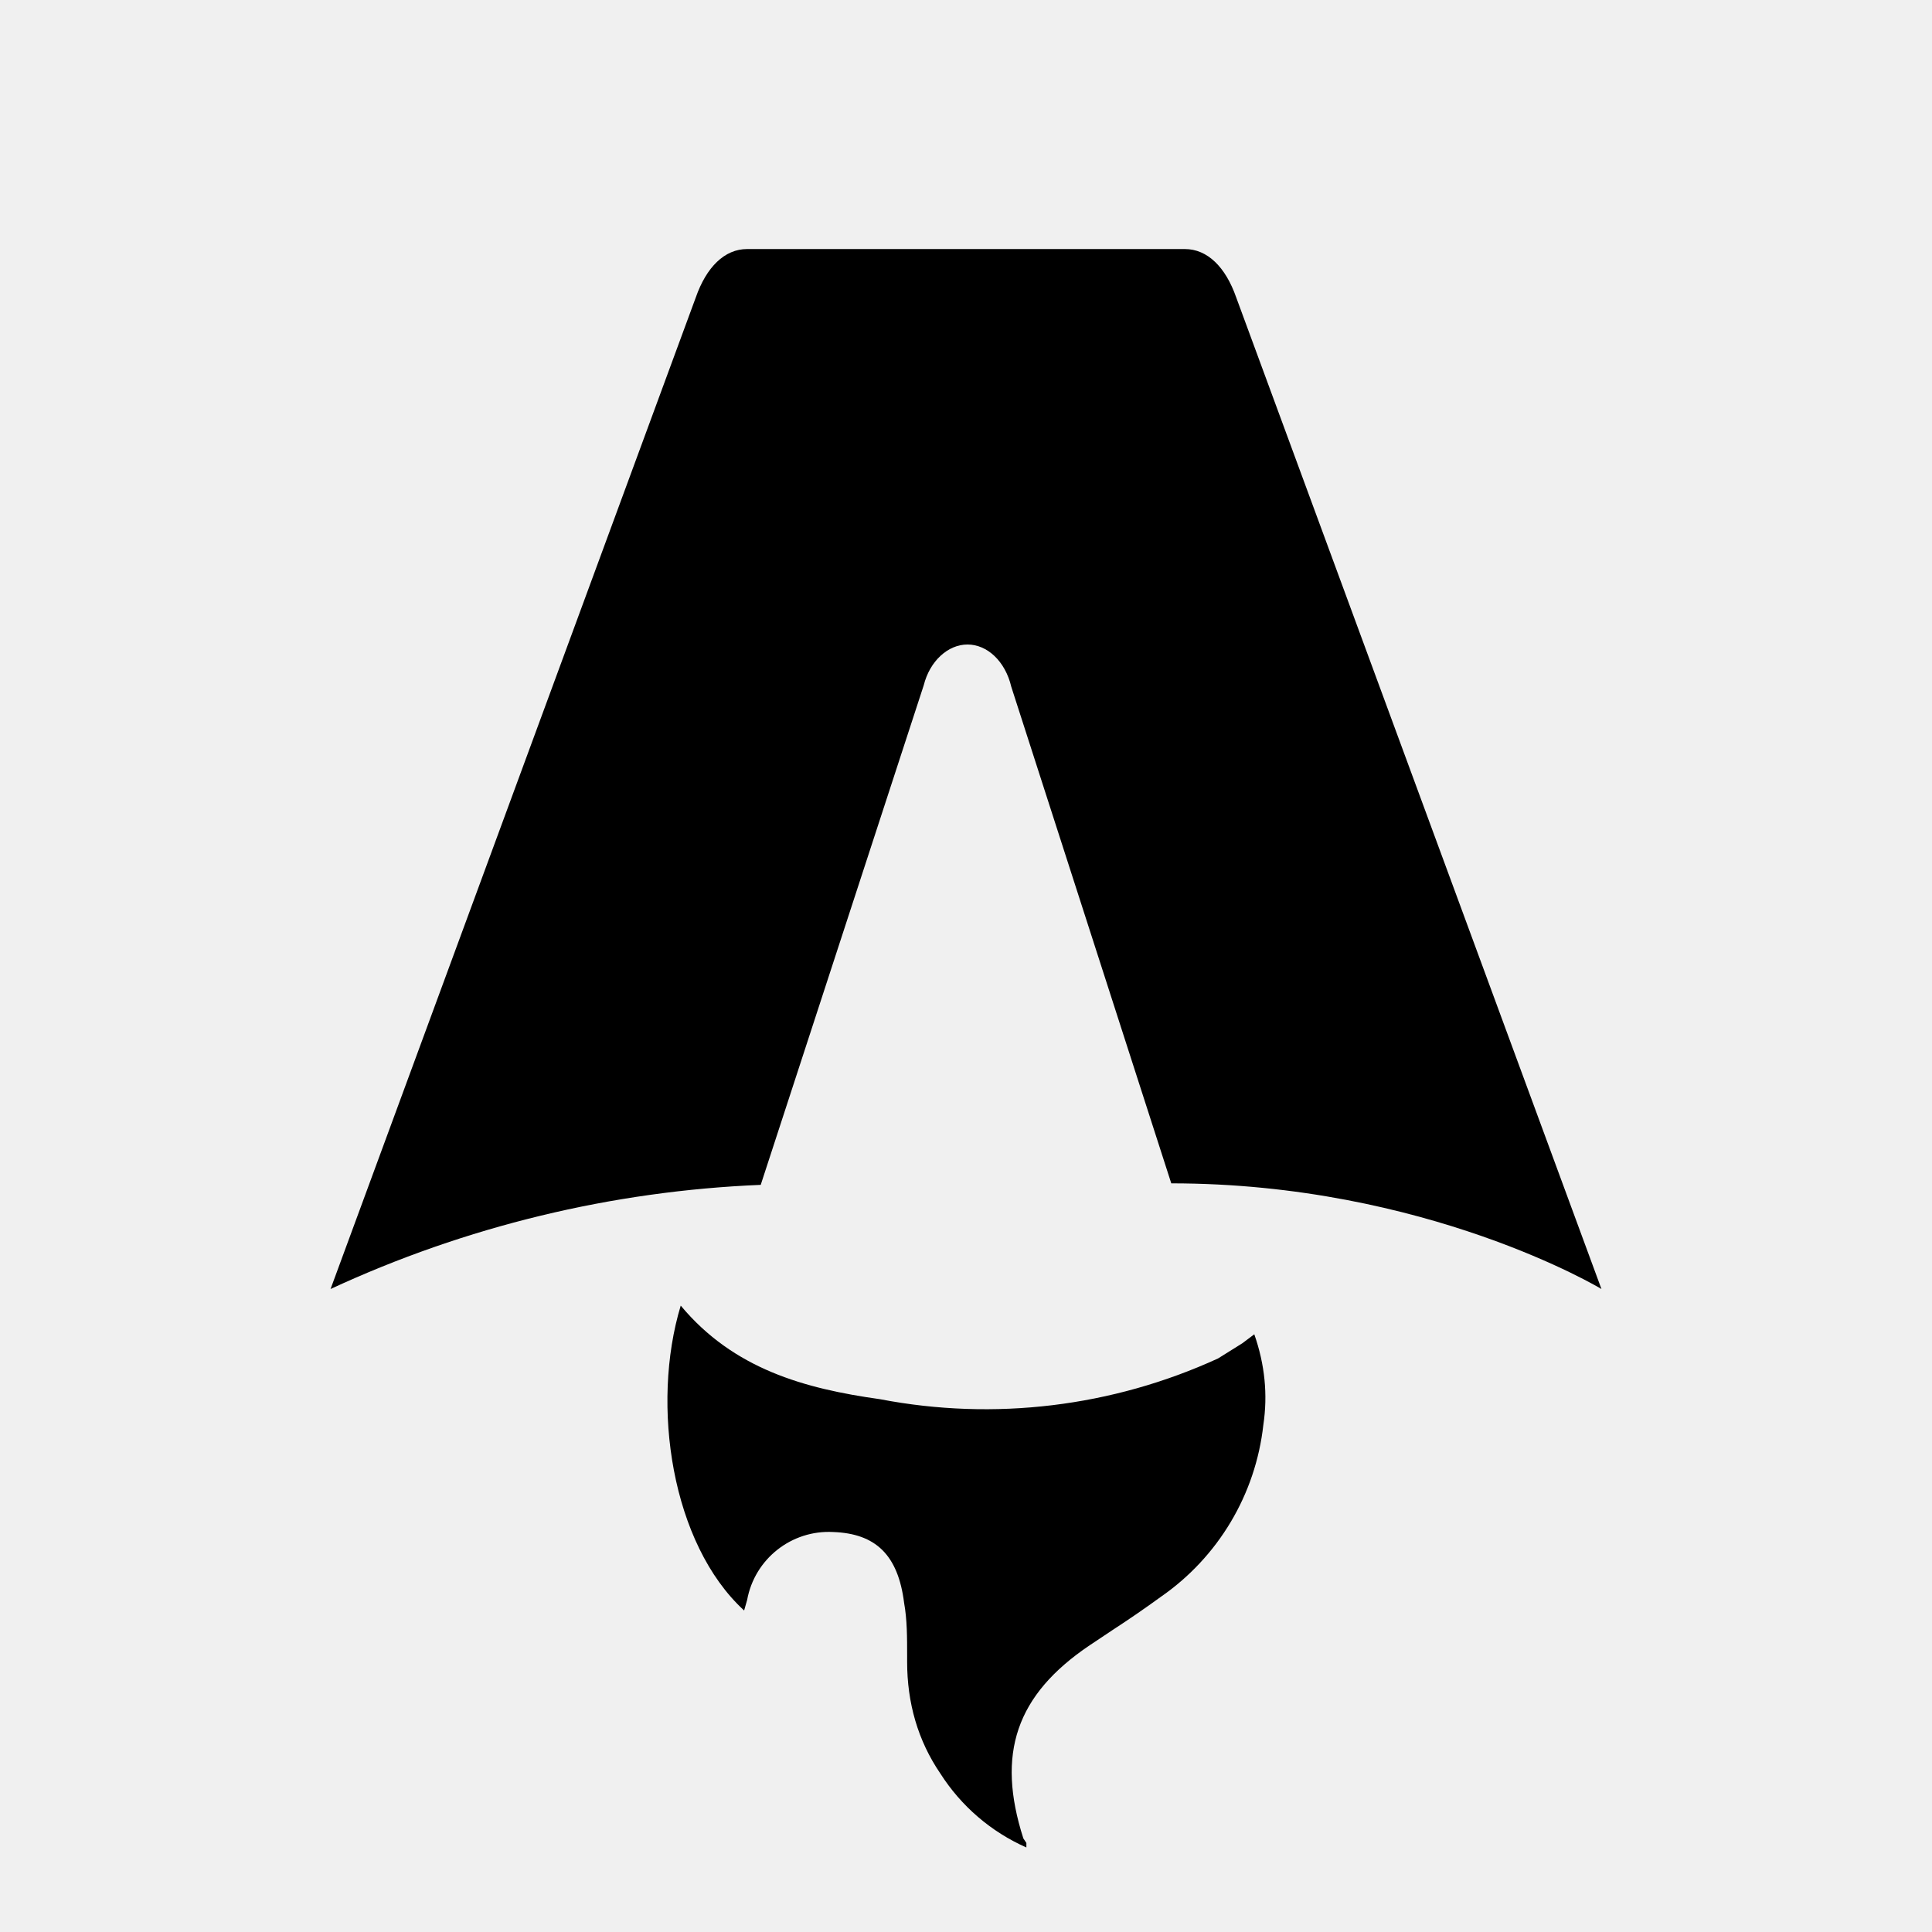
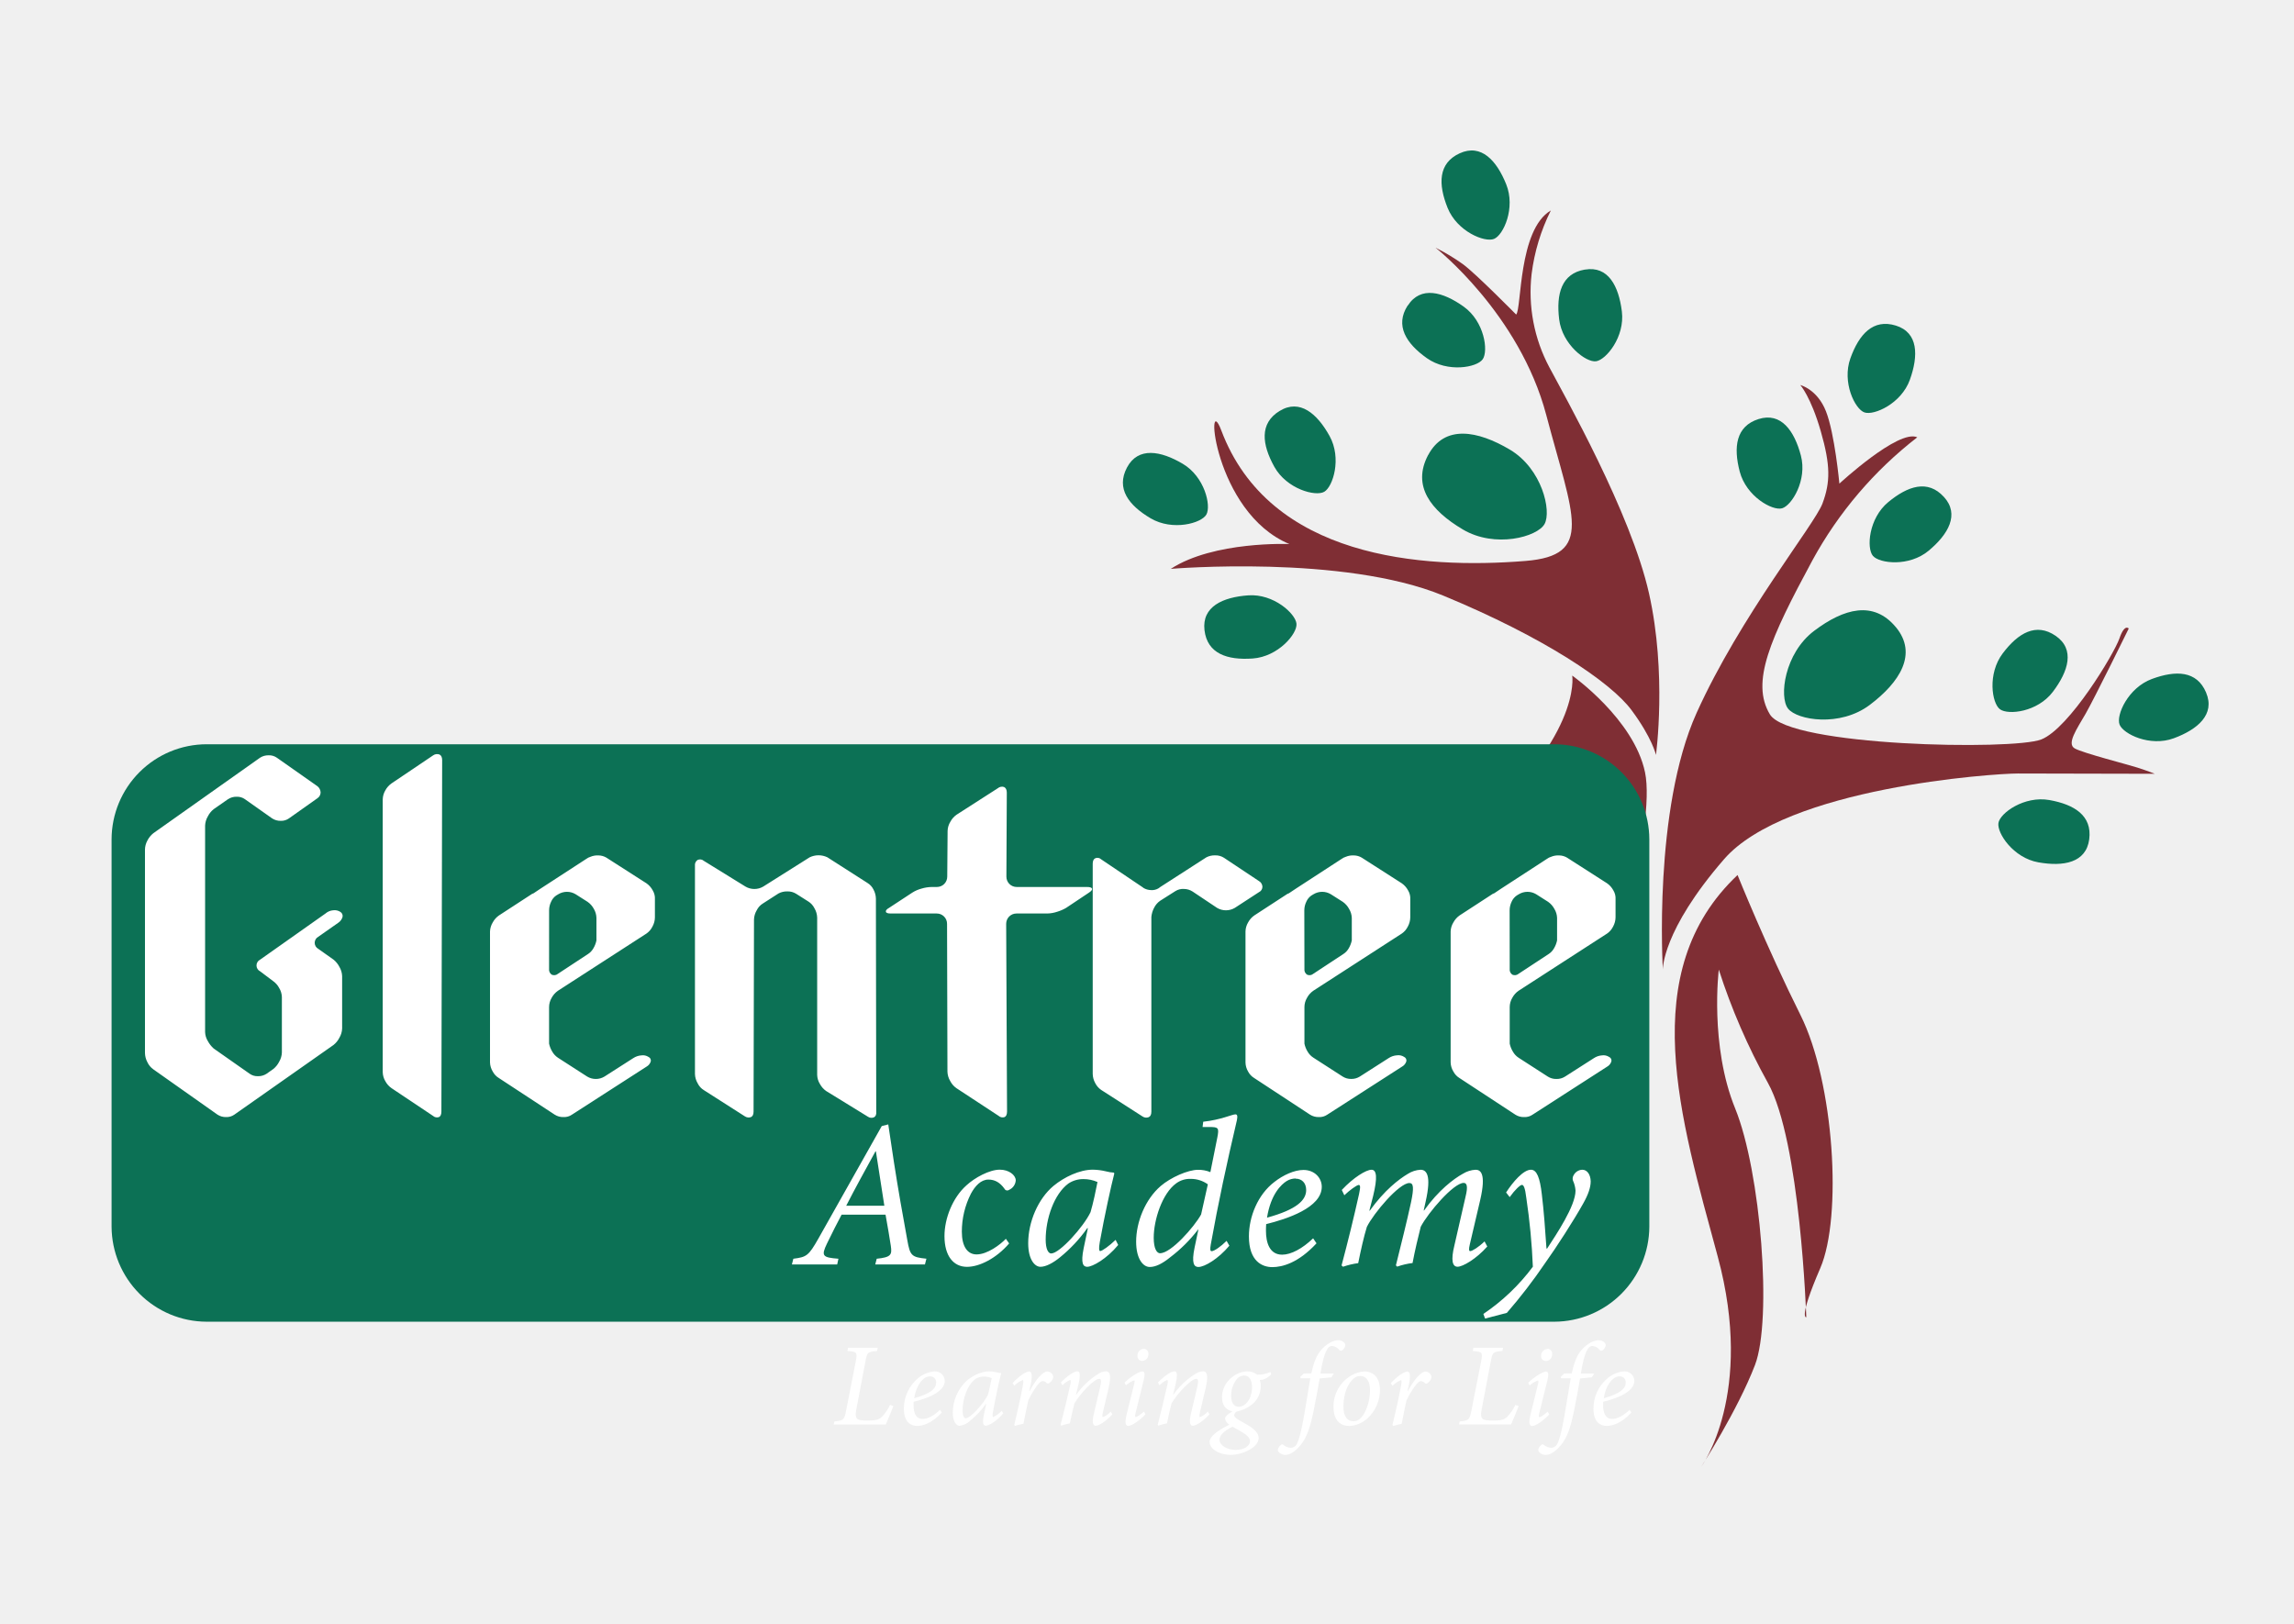
- <svg xmlns="http://www.w3.org/2000/svg" fill="none" viewBox="0 0 128 128">
-   <path d="M50.4 78.5a75.1 75.1 0 0 0-28.5 6.9l24.2-65.7c.7-2 1.9-3.2 3.4-3.2h29c1.5 0 2.7 1.2 3.4 3.2l24.2 65.7s-11.6-7-28.5-7L67 45.5c-.4-1.7-1.6-2.8-2.9-2.8-1.3 0-2.5 1.1-2.9 2.7L50.4 78.5Zm-1.1 28.2Zm-4.2-20.2c-2 6.6-.6 15.8 4.2 20.2a17.5 17.5 0 0 1 .2-.7 5.5 5.5 0 0 1 5.7-4.5c2.8.1 4.3 1.5 4.7 4.7.2 1.1.2 2.3.2 3.5v.4c0 2.7.7 5.2 2.2 7.4a13 13 0 0 0 5.7 4.9v-.3l-.2-.3c-1.8-5.6-.5-9.5 4.4-12.8l1.5-1a73 73 0 0 0 3.2-2.2 16 16 0 0 0 6.8-11.4c.3-2 .1-4-.6-6l-.8.6-1.6 1a37 37 0 0 1-22.4 2.7c-5-.7-9.7-2-13.2-6.2Z" />
-   <style>
-         path { fill: #000; }
-         @media (prefers-color-scheme: dark) {
-             path { fill: #FFF; }
-         }
-     </style>
+ <svg xmlns="http://www.w3.org/2000/svg" viewBox="0 0 113 80" fill="none">
+   <mask id="mask0_811_756" style="mask-type:luminance" maskUnits="userSpaceOnUse" x="0" y="0" width="113" height="80">
+     <path d="M113 0H0V80H113V0Z" fill="white" />
+   </mask>
+   <g mask="url(#mask0_811_756)">
+     <path fill-rule="evenodd" clip-rule="evenodd" d="M55.513 23.034C56.061 21.998 57.181 22.209 58.261 22.848C59.341 23.486 59.668 24.912 59.426 25.346C59.184 25.78 57.759 26.171 56.678 25.533C55.598 24.894 54.966 24.07 55.513 23.034ZM63.03 20.247C64.026 19.632 64.885 20.381 65.493 21.479C66.101 22.577 65.662 23.972 65.234 24.225C64.806 24.478 63.379 24.091 62.771 22.993C62.163 21.895 62.031 20.863 63.027 20.247H63.03ZM70.349 22.42C71.154 20.903 72.792 21.211 74.376 22.151C75.96 23.092 76.436 25.175 76.083 25.814C75.73 26.452 73.64 27.023 72.056 26.082C70.472 25.142 69.545 23.937 70.346 22.42H70.349ZM78.071 13.282C79.225 13.085 79.74 14.103 79.892 15.35C80.044 16.597 79.115 17.723 78.624 17.797C78.132 17.871 76.954 16.976 76.802 15.729C76.651 14.482 76.915 13.476 78.068 13.28L78.071 13.282ZM69.346 15.054C69.98 14.069 71.078 14.376 72.099 15.105C73.121 15.835 73.322 17.282 73.039 17.695C72.756 18.108 71.307 18.367 70.286 17.644C69.264 16.921 68.705 16.037 69.34 15.052L69.346 15.054ZM71.902 7.553C72.966 7.065 73.726 7.914 74.194 9.079C74.663 10.244 74.06 11.573 73.6 11.767C73.139 11.961 71.776 11.405 71.307 10.24C70.839 9.075 70.839 8.04 71.902 7.553ZM59.332 31.044C59.198 29.88 60.237 29.418 61.488 29.329C62.739 29.241 63.815 30.23 63.863 30.726C63.912 31.221 62.959 32.352 61.706 32.44C60.454 32.529 59.468 32.204 59.332 31.044Z" fill="#0C7155" />
+     <path fill-rule="evenodd" clip-rule="evenodd" d="M77.447 33.282C77.447 33.282 80.489 35.432 81.033 38.051C81.578 40.67 79.341 48.855 77.812 51.326C76.283 53.798 75.836 59.285 76.04 61.416C76.244 63.548 76.93 64.893 76.93 64.893C76.93 64.893 73.027 58.917 74.232 52.998C75.438 47.08 76.47 43.286 76.47 43.286C76.47 43.286 70.967 46.217 65.623 45.355C60.28 44.494 58.621 41.447 58.621 41.447C58.621 41.447 66.312 46.017 72.137 41.218C77.963 36.418 77.447 33.288 77.447 33.288" fill="#7F2E34" />
+     <path fill-rule="evenodd" clip-rule="evenodd" d="M57.672 28.024C57.672 28.024 66.167 27.305 71.102 29.346C76.037 31.386 79.338 33.598 80.363 34.978C81.389 36.358 81.571 37.19 81.571 37.19C81.571 37.19 82.118 33.196 81.228 29.231C80.338 25.267 77.067 19.505 76.321 18.097C75.569 16.689 75.264 15.085 75.445 13.499C75.582 12.409 75.902 11.351 76.393 10.368C74.782 11.309 74.96 15.221 74.684 15.496C74.684 15.496 72.69 13.471 72.059 13.012C71.633 12.708 71.185 12.438 70.717 12.205C70.717 12.205 74.85 15.452 76.169 20.451C77.488 25.451 78.547 27.362 75.137 27.635C70.024 28.046 62.527 27.5 60.158 21.199C59.352 19.073 59.767 25.24 63.513 26.801C63.513 26.801 59.797 26.644 57.673 28.023" fill="#7F2E34" />
+     <path fill-rule="evenodd" clip-rule="evenodd" d="M10.172 36.665H76.568C77.807 36.668 78.994 37.163 79.871 38.04C80.747 38.917 81.241 40.106 81.244 41.347V60.43C81.239 61.67 80.744 62.858 79.868 63.735C78.993 64.612 77.806 65.107 76.568 65.112H10.172C8.934 65.107 7.748 64.612 6.872 63.735C5.996 62.858 5.502 61.67 5.496 60.43V41.347C5.5 40.106 5.993 38.917 6.87 38.04C7.746 37.163 8.933 36.668 10.172 36.665Z" fill="#0C7155" />
+     <path d="M76.178 61.509C76.116 60.568 76.044 59.627 75.95 58.849C75.857 58.019 75.701 57.625 75.413 57.625C75.04 57.625 74.522 58.227 74.189 58.746L74.366 58.974C74.625 58.611 74.884 58.372 74.967 58.372C75.05 58.372 75.123 58.497 75.185 59.016C75.353 60.138 75.461 61.269 75.507 62.403C74.832 63.311 74.007 64.097 73.069 64.729L73.153 64.957L74.226 64.677C74.899 63.901 75.526 63.086 76.103 62.236C76.662 61.457 77.544 60.086 77.982 59.297C78.241 58.84 78.356 58.491 78.356 58.196C78.346 57.854 78.179 57.625 77.94 57.625C77.848 57.629 77.759 57.658 77.682 57.709C77.605 57.76 77.544 57.832 77.505 57.915C77.484 57.953 77.471 57.995 77.468 58.037C77.464 58.08 77.469 58.123 77.484 58.164C77.555 58.318 77.597 58.484 77.609 58.653C77.609 59.411 76.654 60.824 76.209 61.509H76.178ZM73.128 61.156C72.828 61.447 72.516 61.634 72.422 61.634C72.361 61.634 72.339 61.561 72.402 61.301L72.91 59.132C73.232 57.75 72.9 57.626 72.681 57.626C72.461 57.639 72.248 57.707 72.06 57.823C71.604 58.073 70.852 58.644 70.151 59.63H70.13L70.224 59.204C70.524 57.886 70.265 57.626 69.974 57.626C69.749 57.639 69.531 57.711 69.342 57.833C68.906 58.093 68.19 58.64 67.475 59.641H67.453L67.64 58.914C67.859 58.01 67.817 57.626 67.558 57.626C67.299 57.626 66.676 58 66.095 58.622L66.22 58.883C66.468 58.644 66.832 58.374 66.935 58.374C66.997 58.384 67.029 58.435 66.946 58.82C66.687 59.984 66.396 61.168 66.084 62.341L66.157 62.404C66.399 62.319 66.65 62.26 66.904 62.227C67.029 61.604 67.184 60.908 67.33 60.441C67.662 59.769 68.916 58.28 69.425 58.28C69.632 58.28 69.653 58.519 69.508 59.22C69.29 60.227 69.02 61.287 68.761 62.336L68.823 62.399C69.068 62.312 69.322 62.253 69.581 62.221C69.695 61.608 69.86 60.923 69.984 60.435C70.347 59.739 71.602 58.274 72.1 58.274C72.256 58.274 72.318 58.441 72.193 58.946L71.644 61.345C71.456 62.103 71.55 62.404 71.799 62.404C72.049 62.404 72.712 62.03 73.261 61.407L73.128 61.156ZM63.823 58.065C64.123 58.065 64.341 58.273 64.341 58.625C64.341 59.114 63.895 59.582 62.412 59.986C62.599 58.822 63.118 58.345 63.386 58.179C63.518 58.099 63.669 58.057 63.823 58.056V58.065ZM64.683 61.004C64.154 61.513 63.595 61.81 63.158 61.81C62.526 61.81 62.36 61.197 62.36 60.637C62.36 60.543 62.36 60.439 62.37 60.305C63.377 60.055 65.109 59.498 65.109 58.466C65.109 58.03 64.757 57.636 64.207 57.636C63.761 57.636 63.211 57.885 62.775 58.227C61.956 58.851 61.52 59.941 61.52 60.907C61.52 62.143 62.184 62.423 62.671 62.423C63.158 62.423 63.948 62.225 64.85 61.25L64.683 61.004ZM57.152 61.742C56.976 61.742 56.831 61.502 56.831 60.973C56.831 60.101 57.246 58.792 57.941 58.293C58.148 58.142 58.4 58.065 58.657 58.075C58.958 58.074 59.252 58.168 59.497 58.344L59.165 59.829C58.823 60.45 57.682 61.737 57.152 61.737V61.742ZM60.42 61.129C60.14 61.41 59.808 61.638 59.683 61.638C59.611 61.638 59.6 61.544 59.642 61.305C60.005 59.279 60.44 57.265 60.928 55.187C60.969 54.98 60.949 54.897 60.855 54.897C60.699 54.897 60.14 55.166 59.269 55.261L59.238 55.52H59.569C60.026 55.52 60.056 55.562 59.964 56.039L59.622 57.743C59.428 57.664 59.219 57.625 59.01 57.629C58.521 57.629 57.667 58.003 57.173 58.429C56.416 59.082 55.965 60.193 55.965 61.17C55.965 62.001 56.298 62.416 56.636 62.416C56.926 62.416 57.258 62.251 57.642 61.939C58.157 61.549 58.618 61.091 59.011 60.578L59.032 60.568L58.846 61.451C58.679 62.251 58.824 62.416 59.032 62.416C59.333 62.416 60.007 62.022 60.557 61.368L60.42 61.129ZM51.788 61.752C51.634 61.752 51.509 61.533 51.509 61.067C51.509 60.037 51.924 58.822 52.629 58.304C52.85 58.157 53.111 58.082 53.376 58.086C53.612 58.086 53.845 58.135 54.061 58.231C53.999 58.563 53.843 59.306 53.718 59.716C53.376 60.439 52.194 61.748 51.788 61.748V61.752ZM54.953 61.08C54.642 61.381 54.289 61.631 54.195 61.631C54.144 61.631 54.113 61.537 54.175 61.184C54.414 59.865 54.724 58.453 54.89 57.809L54.87 57.768C54.737 57.761 54.605 57.739 54.475 57.704C54.265 57.653 54.049 57.626 53.833 57.622C53.179 57.622 52.422 57.985 51.893 58.422C51.135 59.055 50.648 60.197 50.648 61.244C50.648 62.064 50.98 62.407 51.25 62.407C51.52 62.407 51.872 62.22 52.214 61.94C52.725 61.526 53.177 61.044 53.556 60.506H53.587L53.38 61.493C53.225 62.251 53.359 62.407 53.556 62.407C53.815 62.407 54.51 62.022 55.081 61.332L54.953 61.08ZM49.548 61.028C49.268 61.319 48.636 61.797 48.105 61.797C47.66 61.797 47.379 61.412 47.379 60.676C47.379 60.026 47.532 59.386 47.826 58.806C48.033 58.422 48.324 58.11 48.687 58.11C49.009 58.11 49.257 58.255 49.476 58.556C49.485 58.577 49.499 58.595 49.516 58.61C49.533 58.625 49.553 58.635 49.575 58.641C49.597 58.647 49.62 58.648 49.642 58.644C49.664 58.64 49.685 58.631 49.704 58.618C49.798 58.577 49.879 58.511 49.937 58.427C49.996 58.342 50.03 58.244 50.035 58.141C50.025 57.882 49.693 57.622 49.248 57.622C48.739 57.622 48.013 58.016 47.598 58.401C46.927 59.003 46.524 60.021 46.524 60.894C46.524 61.88 46.97 62.409 47.634 62.409C48.246 62.409 49.076 61.994 49.709 61.256L49.548 61.028ZM43.562 59.4H41.683C42.13 58.528 42.606 57.665 43.124 56.721H43.146L43.562 59.4ZM45.634 62.008C44.898 61.935 44.829 61.852 44.695 61.105C44.467 59.868 44.238 58.57 44.032 57.241L43.755 55.392L43.434 55.475L40.315 61.013C39.828 61.874 39.725 61.927 39.08 62.01L39.008 62.291H41.239L41.3 62.01C40.512 61.948 40.44 61.876 40.741 61.252C40.969 60.774 41.278 60.177 41.456 59.84H43.621C43.726 60.442 43.818 60.941 43.881 61.376C43.944 61.811 43.901 61.938 43.186 62.01L43.114 62.291H45.562L45.634 62.008Z" fill="white" />
+     <path d="M79.789 67.804C79.83 67.803 79.87 67.81 79.908 67.826C79.945 67.842 79.979 67.865 80.006 67.895C80.034 67.925 80.055 67.96 80.068 67.999C80.08 68.037 80.085 68.078 80.081 68.118C80.081 68.387 79.831 68.656 78.999 68.882C79.103 68.23 79.395 67.961 79.545 67.868C79.619 67.826 79.704 67.803 79.789 67.804ZM80.273 69.453C79.976 69.739 79.662 69.902 79.418 69.902C79.062 69.902 78.969 69.558 78.969 69.243C78.969 69.191 78.969 69.133 78.969 69.056C79.534 68.922 80.506 68.602 80.506 68.026C80.505 67.961 80.49 67.898 80.464 67.839C80.438 67.781 80.4 67.728 80.353 67.684C80.305 67.641 80.25 67.607 80.189 67.586C80.129 67.564 80.064 67.555 80 67.559C79.704 67.584 79.422 67.7 79.195 67.891C78.974 68.074 78.796 68.304 78.674 68.564C78.553 68.824 78.49 69.108 78.492 69.395C78.492 70.089 78.863 70.246 79.137 70.246C79.411 70.246 79.853 70.136 80.36 69.587L80.273 69.453ZM77.051 67.664L76.877 67.828L76.894 67.898H77.371C77.278 68.469 77.196 68.946 77.063 69.745C76.865 70.875 76.731 71.119 76.661 71.207C76.629 71.243 76.591 71.272 76.548 71.292C76.505 71.312 76.459 71.323 76.411 71.324C76.276 71.317 76.147 71.266 76.045 71.178C76.008 71.144 75.98 71.137 75.933 71.178C75.849 71.235 75.791 71.323 75.771 71.423C75.771 71.551 75.968 71.673 76.137 71.673C76.306 71.673 76.533 71.58 76.788 71.306C77.109 70.974 77.325 70.537 77.528 69.535C77.662 68.888 77.72 68.55 77.831 67.909L78.412 67.851L78.529 67.664H77.871C78.046 66.589 78.226 66.307 78.442 66.307C78.514 66.313 78.584 66.335 78.647 66.37C78.71 66.405 78.765 66.453 78.808 66.511C78.818 66.521 78.829 66.528 78.841 66.534C78.854 66.539 78.867 66.541 78.881 66.541C78.894 66.541 78.907 66.539 78.92 66.534C78.932 66.528 78.944 66.521 78.953 66.511C79.032 66.452 79.084 66.364 79.1 66.267C79.1 66.167 78.953 66.022 78.751 66.022C78.517 66.022 78.186 66.191 77.918 66.488C77.651 66.785 77.516 67.217 77.423 67.659L77.051 67.664ZM76.235 69.546C76.094 69.668 75.897 69.814 75.832 69.814C75.798 69.814 75.786 69.767 75.82 69.628L76.216 68.026C76.286 67.757 76.293 67.566 76.159 67.566C76.025 67.566 75.6 67.804 75.279 68.118L75.349 68.253C75.467 68.146 75.603 68.063 75.752 68.008C75.787 68.008 75.787 68.066 75.759 68.194L75.392 69.68C75.275 70.159 75.357 70.251 75.473 70.251C75.671 70.251 76.118 69.907 76.317 69.675L76.235 69.546ZM76.223 66.455C76.137 66.46 76.056 66.499 75.998 66.563C75.94 66.627 75.91 66.712 75.914 66.799C75.912 66.831 75.916 66.863 75.927 66.894C75.937 66.924 75.954 66.952 75.976 66.975C75.998 66.999 76.025 67.018 76.054 67.03C76.084 67.043 76.116 67.049 76.148 67.049C76.19 67.048 76.232 67.038 76.27 67.021C76.309 67.004 76.343 66.979 76.372 66.948C76.401 66.917 76.423 66.881 76.437 66.841C76.451 66.801 76.458 66.759 76.455 66.717C76.46 66.683 76.458 66.649 76.448 66.616C76.438 66.583 76.422 66.553 76.399 66.527C76.377 66.502 76.349 66.481 76.318 66.467C76.287 66.453 76.253 66.446 76.219 66.447L76.223 66.455ZM74.646 69.211C74.545 69.428 74.409 69.627 74.243 69.8C74.098 69.945 73.901 69.981 73.563 69.981C73.306 69.981 73.121 69.969 73.039 69.904C72.957 69.84 72.935 69.695 72.975 69.485L73.435 67.066C73.516 66.623 73.54 66.594 74.006 66.553L74.041 66.396H72.58L72.546 66.553C73.017 66.594 73.046 66.617 72.959 67.066L72.478 69.5C72.391 69.942 72.351 69.984 71.903 70.024L71.868 70.176H74.434C74.516 70.001 74.736 69.46 74.806 69.267L74.646 69.211ZM69.331 68.53L69.395 68.238C69.483 67.835 69.476 67.566 69.326 67.566C69.175 67.566 68.807 67.811 68.511 68.137L68.591 68.272C68.708 68.15 68.849 68.055 69.005 67.992C69.046 67.992 69.052 68.05 69.017 68.249C68.907 68.866 68.738 69.582 68.591 70.206L68.633 70.247C68.769 70.205 68.907 70.17 69.046 70.142C69.121 69.757 69.191 69.397 69.278 69.005C69.393 68.753 69.534 68.513 69.697 68.289C69.832 68.102 69.924 68.038 69.994 68.038C70.031 68.041 70.067 68.051 70.1 68.068C70.133 68.085 70.162 68.109 70.186 68.137C70.204 68.154 70.228 68.164 70.253 68.164C70.278 68.164 70.302 68.154 70.32 68.137C70.384 68.091 70.438 68.031 70.477 67.963C70.499 67.925 70.51 67.883 70.51 67.84C70.51 67.797 70.499 67.755 70.477 67.718C70.451 67.675 70.414 67.638 70.371 67.612C70.327 67.585 70.278 67.57 70.227 67.566C69.994 67.566 69.652 67.969 69.348 68.534L69.331 68.53ZM66.664 70.017C66.355 70.017 66.175 69.749 66.175 69.313C66.175 68.422 66.564 67.944 66.791 67.835C66.861 67.803 66.936 67.787 67.013 67.788C67.281 67.788 67.484 68.01 67.484 68.481C67.484 69.227 67.165 69.845 66.856 69.98C66.795 70.004 66.73 70.017 66.664 70.017ZM66.454 70.251C66.787 70.235 67.103 70.105 67.351 69.883C67.548 69.705 67.705 69.487 67.812 69.245C67.92 69.002 67.975 68.739 67.974 68.473C67.974 67.895 67.683 67.563 67.205 67.563C66.981 67.577 66.764 67.643 66.571 67.756C66.294 67.915 66.065 68.148 65.909 68.428C65.753 68.708 65.676 69.025 65.687 69.346C65.687 69.809 65.901 70.246 66.454 70.246V70.251ZM64.224 67.664L64.049 67.828L64.067 67.898H64.544C64.451 68.469 64.369 68.946 64.236 69.745C64.037 70.875 63.904 71.119 63.833 71.207C63.802 71.243 63.764 71.272 63.721 71.292C63.678 71.312 63.631 71.323 63.584 71.324C63.449 71.317 63.32 71.266 63.217 71.178C63.182 71.144 63.153 71.137 63.106 71.178C63.021 71.235 62.963 71.323 62.943 71.423C62.943 71.551 63.141 71.673 63.31 71.673C63.479 71.673 63.712 71.58 63.962 71.306C64.281 70.974 64.499 70.537 64.7 69.535C64.834 68.888 64.892 68.55 65.004 67.909L65.585 67.851L65.701 67.664H65.044C65.218 66.589 65.4 66.307 65.614 66.307C65.686 66.313 65.756 66.335 65.819 66.37C65.882 66.405 65.937 66.453 65.981 66.511C65.99 66.521 66.002 66.528 66.014 66.534C66.027 66.539 66.04 66.541 66.054 66.541C66.067 66.541 66.081 66.539 66.093 66.534C66.106 66.528 66.117 66.521 66.127 66.511C66.205 66.451 66.257 66.364 66.272 66.267C66.272 66.167 66.127 66.022 65.923 66.022C65.689 66.022 65.358 66.191 65.091 66.488C64.824 66.785 64.688 67.217 64.596 67.659L64.224 67.664ZM60.859 71.427C60.456 71.427 60.072 71.212 60.072 70.921C60.072 70.704 60.323 70.472 60.712 70.285C60.794 70.326 60.957 70.419 61.15 70.529C61.419 70.687 61.574 70.838 61.574 70.996C61.574 71.227 61.295 71.428 60.859 71.428V71.427ZM61.016 69.302C60.806 69.302 60.643 69.122 60.643 68.78C60.638 68.511 60.716 68.247 60.864 68.023C60.906 67.948 60.967 67.884 61.04 67.838C61.113 67.793 61.197 67.766 61.283 67.762C61.539 67.762 61.673 67.995 61.673 68.325C61.673 68.949 61.325 69.304 61.016 69.304V69.302ZM62.581 67.588C62.375 67.683 62.15 67.729 61.923 67.722C61.783 67.61 61.608 67.552 61.429 67.558C61.157 67.574 60.896 67.675 60.684 67.848C60.535 67.963 60.414 68.11 60.329 68.278C60.244 68.447 60.198 68.632 60.194 68.82C60.194 69.215 60.37 69.453 60.707 69.528C60.428 69.696 60.346 69.797 60.346 69.888C60.357 69.951 60.382 70.009 60.419 70.06C60.457 70.111 60.506 70.152 60.562 70.18C59.922 70.507 59.596 70.769 59.584 71.02C59.573 71.38 60.062 71.672 60.625 71.672C61.189 71.672 62 71.317 62 70.838C62 70.589 61.772 70.355 61.213 70.064C60.945 69.918 60.794 69.813 60.794 69.72C60.799 69.683 60.812 69.648 60.832 69.616C60.852 69.585 60.879 69.558 60.911 69.539C61.184 69.486 61.441 69.369 61.661 69.198C61.797 69.091 61.907 68.955 61.983 68.8C62.06 68.645 62.101 68.475 62.104 68.303C62.106 68.195 62.09 68.087 62.057 67.984L62.209 67.967C62.369 67.917 62.511 67.824 62.621 67.698L62.581 67.588ZM59.494 69.539C59.392 69.659 59.262 69.751 59.115 69.808C59.074 69.808 59.068 69.755 59.103 69.598C59.196 69.195 59.295 68.792 59.388 68.389C59.563 67.643 59.4 67.555 59.254 67.555C59.115 67.564 58.983 67.61 58.87 67.69C58.448 67.956 58.083 68.302 57.796 68.71H57.784L57.906 68.202C58.011 67.754 57.988 67.555 57.86 67.555C57.697 67.555 57.36 67.772 57.039 68.109L57.121 68.243C57.224 68.13 57.351 68.041 57.492 67.981C57.527 67.981 57.545 68.028 57.505 68.214C57.36 68.862 57.191 69.558 57.028 70.189L57.063 70.231C57.2 70.183 57.34 70.146 57.482 70.12C57.551 69.765 57.639 69.421 57.709 69.136C58 68.64 58.675 67.926 58.93 67.926C59.017 67.926 59.052 68.007 58.972 68.34C58.872 68.77 58.773 69.202 58.668 69.633C58.564 70.064 58.616 70.239 58.755 70.239C58.895 70.239 59.233 70.052 59.577 69.673L59.494 69.539ZM56.349 69.539C56.215 69.661 56.012 69.808 55.946 69.808C55.911 69.808 55.899 69.761 55.934 69.621L56.33 68.019C56.4 67.75 56.405 67.559 56.271 67.559C56.137 67.559 55.713 67.797 55.393 68.112L55.463 68.246C55.58 68.139 55.717 68.056 55.866 68.001C55.901 68.001 55.901 68.059 55.866 68.187L55.499 69.673C55.383 70.152 55.464 70.245 55.581 70.245C55.779 70.245 56.227 69.9 56.424 69.668L56.349 69.539ZM56.337 66.448C56.251 66.453 56.17 66.492 56.112 66.557C56.055 66.621 56.025 66.706 56.029 66.792C56.027 66.824 56.031 66.856 56.041 66.887C56.051 66.917 56.068 66.945 56.09 66.969C56.112 66.992 56.139 67.011 56.168 67.024C56.198 67.036 56.23 67.043 56.262 67.042C56.304 67.041 56.345 67.031 56.384 67.014C56.422 66.997 56.457 66.972 56.486 66.941C56.514 66.91 56.537 66.874 56.551 66.834C56.566 66.794 56.572 66.752 56.57 66.71C56.574 66.677 56.571 66.643 56.56 66.611C56.55 66.579 56.533 66.55 56.511 66.525C56.488 66.5 56.461 66.48 56.43 66.467C56.399 66.453 56.366 66.447 56.333 66.447L56.337 66.448ZM54.711 69.539C54.61 69.659 54.481 69.752 54.334 69.808C54.293 69.808 54.287 69.755 54.322 69.598C54.415 69.195 54.514 68.792 54.607 68.389C54.781 67.643 54.619 67.555 54.472 67.555C54.334 67.564 54.201 67.61 54.087 67.69C53.666 67.956 53.301 68.302 53.014 68.71H53.001L53.124 68.202C53.228 67.754 53.205 67.555 53.077 67.555C52.914 67.555 52.577 67.772 52.257 68.109L52.338 68.243C52.442 68.13 52.569 68.041 52.71 67.981C52.745 67.981 52.763 68.028 52.722 68.214C52.577 68.862 52.408 69.558 52.244 70.189L52.279 70.231C52.416 70.183 52.557 70.146 52.699 70.12C52.769 69.765 52.856 69.421 52.926 69.136C53.216 68.64 53.891 67.926 54.148 67.926C54.235 67.926 54.27 68.007 54.189 68.34C54.09 68.77 53.991 69.202 53.886 69.633C53.781 70.064 53.834 70.239 53.973 70.239C54.113 70.239 54.451 70.052 54.793 69.673L54.711 69.539ZM50.701 68.526L50.765 68.234C50.852 67.831 50.846 67.562 50.694 67.562C50.542 67.562 50.177 67.807 49.881 68.133L49.961 68.268C50.078 68.146 50.219 68.051 50.375 67.988C50.415 67.988 50.422 68.046 50.387 68.245C50.275 68.862 50.108 69.578 49.961 70.201L50.003 70.243C50.138 70.201 50.276 70.166 50.415 70.138C50.492 69.753 50.561 69.392 50.648 69.001C50.763 68.749 50.904 68.509 51.067 68.285C51.202 68.098 51.294 68.034 51.364 68.034C51.401 68.037 51.437 68.047 51.47 68.064C51.503 68.081 51.532 68.105 51.556 68.133C51.574 68.15 51.598 68.16 51.623 68.16C51.648 68.16 51.672 68.15 51.69 68.133C51.754 68.086 51.807 68.027 51.847 67.959C51.868 67.921 51.879 67.879 51.879 67.836C51.879 67.793 51.868 67.751 51.847 67.714C51.82 67.671 51.784 67.634 51.74 67.608C51.696 67.581 51.647 67.566 51.596 67.562C51.364 67.562 51.02 67.965 50.718 68.53L50.701 68.526ZM47.574 69.87C47.486 69.87 47.416 69.747 47.416 69.485C47.416 68.909 47.65 68.227 48.045 67.936C48.169 67.854 48.316 67.812 48.465 67.813C48.597 67.813 48.728 67.841 48.849 67.895C48.814 68.081 48.726 68.501 48.657 68.729C48.461 69.138 47.796 69.872 47.569 69.872L47.574 69.87ZM49.349 69.497C49.23 69.628 49.085 69.733 48.924 69.806C48.894 69.806 48.877 69.754 48.912 69.555C49.046 68.816 49.22 68.023 49.314 67.662L49.302 67.639C49.227 67.635 49.153 67.623 49.081 67.604C48.963 67.574 48.842 67.558 48.72 67.557C48.353 67.557 47.929 67.761 47.633 68.006C47.413 68.207 47.237 68.452 47.117 68.725C46.997 68.997 46.934 69.292 46.933 69.59C46.933 70.051 47.12 70.243 47.272 70.243C47.474 70.213 47.663 70.119 47.808 69.974C48.094 69.742 48.347 69.47 48.559 69.168H48.576L48.461 69.722C48.373 70.148 48.449 70.235 48.559 70.235C48.705 70.235 49.096 70.02 49.415 69.629L49.349 69.497ZM45.822 67.804C45.862 67.803 45.903 67.81 45.94 67.826C45.978 67.842 46.011 67.865 46.039 67.895C46.066 67.925 46.087 67.96 46.1 67.999C46.113 68.037 46.117 68.078 46.113 68.118C46.113 68.387 45.864 68.656 45.031 68.882C45.136 68.23 45.426 67.961 45.578 67.868C45.652 67.826 45.736 67.803 45.822 67.804ZM46.305 69.453C46.008 69.739 45.694 69.902 45.45 69.902C45.094 69.902 45.002 69.558 45.002 69.243C45.002 69.191 45.002 69.133 45.002 69.056C45.567 68.922 46.539 68.602 46.539 68.026C46.537 67.962 46.523 67.898 46.496 67.84C46.47 67.781 46.432 67.728 46.385 67.685C46.337 67.641 46.282 67.608 46.221 67.586C46.161 67.565 46.097 67.556 46.033 67.559C45.736 67.584 45.455 67.7 45.227 67.891C45.006 68.074 44.829 68.304 44.707 68.564C44.585 68.824 44.523 69.108 44.524 69.395C44.524 70.089 44.896 70.246 45.17 70.246C45.443 70.246 45.885 70.136 46.391 69.587L46.305 69.453ZM43.842 69.211C43.741 69.428 43.605 69.627 43.439 69.8C43.294 69.945 43.096 69.981 42.759 69.981C42.503 69.981 42.316 69.969 42.236 69.904C42.155 69.84 42.131 69.695 42.171 69.485L42.631 67.066C42.712 66.623 42.736 66.594 43.202 66.553L43.235 66.396H41.776L41.742 66.553C42.213 66.594 42.241 66.617 42.154 67.066L41.677 69.501C41.59 69.944 41.55 69.985 41.101 70.025L41.066 70.177H43.633C43.713 70.003 43.935 69.461 44.005 69.269L43.842 69.211Z" fill="white" />
+     <path fill-rule="evenodd" clip-rule="evenodd" d="M94.442 21.544C92.32 23.186 90.561 25.25 89.276 27.607C87.182 31.485 86.234 33.611 87.182 35.191C88.129 36.772 99.176 36.974 100.554 36.427C101.933 35.88 104.141 32.204 104.4 31.454C104.659 30.704 104.859 30.965 104.859 30.965C104.859 30.965 103.165 34.413 102.735 35.161C102.306 35.908 101.788 36.639 102.199 36.87C102.609 37.101 104.81 37.66 105.298 37.818C105.785 37.975 106.145 38.12 106.145 38.12C106.145 38.12 100.607 38.105 99.401 38.105C98.196 38.105 87.993 38.794 84.924 42.329C81.856 45.864 81.911 47.76 81.911 47.76C81.911 47.76 81.422 39.886 83.575 35.116C85.728 30.347 89.386 25.843 89.774 24.802C90.162 23.76 90.176 22.934 89.688 21.239C89.199 19.544 88.682 18.969 88.682 18.969C88.682 18.969 89.515 19.171 89.945 20.262C90.376 21.353 90.606 23.825 90.606 23.825C90.606 23.825 93.51 21.137 94.436 21.54" fill="#7F2E34" />
+     <path fill-rule="evenodd" clip-rule="evenodd" d="M102.913 41.345C102.762 42.508 101.638 42.701 100.403 42.481C99.168 42.26 98.366 41.04 98.44 40.548C98.513 40.056 99.713 39.192 100.95 39.413C102.186 39.633 103.064 40.184 102.913 41.345ZM101.26 31.324C102.225 31.988 101.885 33.071 101.125 34.077C100.366 35.084 98.92 35.237 98.517 34.941C98.115 34.646 97.892 33.194 98.652 32.188C99.412 31.181 100.296 30.66 101.26 31.324ZM93.384 16.038C94.502 16.384 94.503 17.524 94.079 18.706C93.655 19.887 92.317 20.474 91.845 20.319C91.374 20.163 90.725 18.832 91.149 17.651C91.573 16.47 92.264 15.693 93.384 16.038ZM86.626 20.644C87.742 20.293 88.391 21.234 88.71 22.443C89.029 23.653 88.262 24.9 87.785 25.04C87.309 25.179 86.02 24.454 85.699 23.239C85.379 22.024 85.509 20.996 86.626 20.644ZM95.753 24.477C96.543 25.341 95.967 26.326 95.004 27.129C94.04 27.933 92.588 27.761 92.261 27.387C91.935 27.014 92.045 25.534 93.014 24.735C93.984 23.935 94.962 23.612 95.751 24.477H95.753ZM93.388 30.895C94.483 32.216 93.572 33.618 92.104 34.725C90.637 35.833 88.526 35.479 88.078 34.909C87.629 34.339 87.894 32.187 89.362 31.078C90.831 29.969 92.291 29.574 93.386 30.895H93.388ZM108.67 34.12C109.126 35.196 108.255 35.936 107.078 36.37C105.901 36.804 104.592 36.158 104.409 35.698C104.225 35.239 104.823 33.884 106 33.448C107.178 33.013 108.212 33.036 108.669 34.115L108.67 34.12Z" fill="#0C7155" />
+     <path fill-rule="evenodd" clip-rule="evenodd" d="M85.59 43.107C85.59 43.107 87.025 46.67 88.689 50.002C90.353 53.335 90.756 59.947 89.665 62.473C88.574 64.998 88.976 64.892 88.976 64.892C88.976 64.892 88.689 56.214 87.082 53.341C86.096 51.567 85.287 49.7 84.666 47.766C84.666 47.766 84.207 51.502 85.472 54.605C86.736 57.709 87.308 65.006 86.448 67.248C85.587 69.489 83.807 72.247 83.807 72.247C83.807 72.247 86.448 68.684 84.613 61.899C82.778 55.113 80.534 47.877 85.59 43.107Z" fill="#7F2E34" />
+     <path d="M74.367 47.732C74.36 47.787 74.369 47.844 74.392 47.894C74.416 47.945 74.454 47.988 74.501 48.018C74.552 48.04 74.607 48.047 74.661 48.038C74.715 48.03 74.766 48.006 74.807 47.97L76.284 46.999C76.395 46.928 76.487 46.829 76.552 46.713C76.622 46.593 76.672 46.463 76.7 46.327V45.22C76.695 45.062 76.648 44.908 76.566 44.774C76.492 44.636 76.387 44.518 76.26 44.428L75.668 44.052C75.539 43.975 75.392 43.934 75.243 43.934C75.093 43.934 74.946 43.975 74.818 44.052C74.8 44.06 74.784 44.07 74.768 44.082C74.753 44.094 74.737 44.104 74.719 44.111C74.606 44.187 74.516 44.294 74.462 44.419C74.398 44.551 74.364 44.696 74.363 44.844L74.367 47.732ZM74.367 49.613V51.414C74.397 51.554 74.45 51.688 74.525 51.809C74.593 51.929 74.687 52.031 74.802 52.106L76.243 53.036C76.37 53.117 76.519 53.158 76.669 53.154C76.819 53.158 76.966 53.117 77.093 53.036L78.516 52.126C78.633 52.048 78.769 52.002 78.91 51.992C79.034 51.973 79.161 52.001 79.266 52.07C79.307 52.088 79.34 52.119 79.36 52.159C79.38 52.199 79.385 52.244 79.375 52.288C79.342 52.397 79.268 52.49 79.168 52.546L75.493 54.912C75.372 54.996 75.226 55.038 75.078 55.031C74.925 55.036 74.773 54.995 74.644 54.912L71.897 53.111C71.767 53.033 71.662 52.921 71.591 52.786C71.508 52.652 71.462 52.498 71.457 52.34V45.889C71.462 45.732 71.508 45.578 71.591 45.444C71.665 45.306 71.77 45.188 71.897 45.098L73.537 44.031C73.543 44.031 73.548 44.03 73.553 44.028C73.558 44.026 73.563 44.024 73.567 44.02C73.571 44.016 73.576 44.014 73.581 44.012C73.586 44.011 73.591 44.01 73.597 44.01L73.952 43.773L76.204 42.309C76.264 42.264 76.331 42.231 76.402 42.21C76.529 42.156 76.667 42.133 76.804 42.141C76.94 42.143 77.073 42.181 77.19 42.25L79.165 43.516C79.293 43.606 79.397 43.724 79.471 43.861C79.553 43.995 79.591 44.151 79.58 44.307V45.197C79.577 45.353 79.536 45.505 79.462 45.642C79.394 45.781 79.292 45.9 79.165 45.989L74.799 48.811C74.671 48.901 74.567 49.02 74.493 49.158C74.412 49.295 74.368 49.451 74.367 49.611V49.613ZM64.255 47.732C64.248 47.787 64.256 47.844 64.28 47.894C64.304 47.945 64.342 47.988 64.389 48.018C64.439 48.04 64.495 48.047 64.549 48.038C64.603 48.03 64.654 48.006 64.695 47.97L66.171 46.999C66.283 46.928 66.375 46.829 66.44 46.713C66.51 46.594 66.56 46.463 66.588 46.327V45.22C66.582 45.062 66.536 44.908 66.453 44.774C66.379 44.636 66.274 44.518 66.146 44.428L65.554 44.052C65.426 43.975 65.279 43.934 65.129 43.934C64.979 43.934 64.832 43.975 64.704 44.052C64.687 44.06 64.67 44.07 64.655 44.082C64.64 44.094 64.623 44.104 64.605 44.111C64.492 44.187 64.403 44.294 64.349 44.419C64.284 44.551 64.25 44.696 64.249 44.844L64.255 47.732ZM64.255 49.613V51.414C64.284 51.554 64.338 51.688 64.413 51.809C64.482 51.928 64.578 52.029 64.694 52.103L66.136 53.033C66.263 53.114 66.411 53.156 66.561 53.152C66.711 53.155 66.859 53.114 66.986 53.033L68.407 52.124C68.528 52.045 68.667 51.998 68.81 51.989C68.934 51.971 69.061 51.998 69.166 52.067C69.206 52.085 69.239 52.117 69.259 52.157C69.279 52.196 69.284 52.242 69.275 52.285C69.241 52.395 69.167 52.487 69.067 52.543L65.381 54.912C65.259 54.996 65.114 55.038 64.966 55.031C64.813 55.035 64.661 54.994 64.531 54.912L61.786 53.111C61.656 53.034 61.549 52.921 61.479 52.786C61.399 52.651 61.355 52.497 61.352 52.34V45.889C61.355 45.732 61.399 45.579 61.479 45.444C61.553 45.306 61.658 45.187 61.786 45.098L63.425 44.031C63.431 44.031 63.436 44.03 63.441 44.028C63.446 44.026 63.451 44.024 63.455 44.02C63.463 44.013 63.474 44.01 63.484 44.01L63.84 43.773L66.092 42.309C66.152 42.265 66.219 42.231 66.29 42.21C66.417 42.156 66.555 42.133 66.692 42.141C66.828 42.143 66.961 42.181 67.077 42.25L69.053 43.516C69.18 43.606 69.285 43.724 69.359 43.861C69.441 43.995 69.479 44.151 69.468 44.307V45.197C69.465 45.353 69.425 45.505 69.35 45.642C69.282 45.781 69.18 45.9 69.053 45.989L64.687 48.811C64.559 48.901 64.454 49.02 64.381 49.158C64.299 49.295 64.256 49.451 64.255 49.611V49.613ZM62.009 43.4C62.061 43.428 62.105 43.47 62.136 43.52C62.167 43.57 62.184 43.628 62.186 43.687C62.185 43.744 62.168 43.799 62.137 43.847C62.105 43.894 62.061 43.932 62.009 43.955L60.824 44.727C60.692 44.804 60.542 44.845 60.389 44.845C60.236 44.845 60.086 44.804 59.954 44.727L58.746 43.92C58.62 43.839 58.473 43.794 58.322 43.793C58.172 43.782 58.023 43.82 57.897 43.9L57.146 44.376C57.02 44.465 56.918 44.583 56.85 44.721C56.776 44.86 56.731 45.011 56.715 45.167V54.76C56.715 54.906 56.672 54.998 56.581 55.037C56.531 55.056 56.477 55.062 56.423 55.056C56.37 55.049 56.319 55.029 56.275 54.998L54.24 53.692C54.114 53.604 54.012 53.485 53.944 53.347C53.869 53.21 53.829 53.057 53.826 52.902V42.554C53.826 42.408 53.869 42.316 53.96 42.277C54.008 42.258 54.061 42.254 54.111 42.264C54.162 42.275 54.209 42.3 54.246 42.336L56.301 43.72L56.321 43.74C56.434 43.809 56.563 43.846 56.695 43.849C56.827 43.859 56.959 43.828 57.071 43.759C57.083 43.748 57.096 43.738 57.11 43.73C57.125 43.722 57.139 43.712 57.15 43.7L59.423 42.236C59.556 42.167 59.706 42.133 59.856 42.138C60.01 42.133 60.161 42.174 60.291 42.257L62.009 43.4ZM49.606 54.754C49.606 54.899 49.566 54.992 49.486 55.031C49.436 55.048 49.382 55.053 49.33 55.042C49.278 55.032 49.23 55.007 49.191 54.971L47.111 53.606C46.981 53.514 46.876 53.393 46.804 53.251C46.722 53.113 46.676 52.956 46.67 52.796L46.651 45.516C46.652 45.448 46.64 45.381 46.614 45.318C46.589 45.255 46.551 45.198 46.503 45.15C46.455 45.102 46.398 45.065 46.335 45.039C46.272 45.014 46.205 45.001 46.137 45.002H43.873C43.728 45.002 43.649 44.973 43.637 44.914C43.625 44.854 43.676 44.791 43.794 44.725L44.94 43.973C45.081 43.884 45.234 43.817 45.395 43.775C45.555 43.726 45.722 43.7 45.889 43.696H46.145C46.213 43.697 46.28 43.684 46.343 43.659C46.406 43.634 46.463 43.596 46.511 43.548C46.559 43.5 46.597 43.443 46.622 43.38C46.648 43.318 46.66 43.25 46.66 43.183L46.678 40.928C46.683 40.77 46.73 40.617 46.813 40.483C46.886 40.345 46.991 40.226 47.119 40.136L49.153 38.83C49.195 38.794 49.245 38.77 49.299 38.76C49.352 38.749 49.408 38.753 49.459 38.771C49.545 38.811 49.594 38.905 49.594 39.047L49.574 43.183C49.573 43.25 49.585 43.318 49.611 43.38C49.636 43.443 49.674 43.5 49.722 43.548C49.77 43.596 49.827 43.634 49.89 43.659C49.953 43.684 50.02 43.697 50.088 43.696H53.545C53.69 43.696 53.772 43.723 53.792 43.775C53.812 43.828 53.763 43.894 53.643 43.973L52.517 44.725C52.38 44.805 52.235 44.868 52.083 44.914C51.924 44.968 51.758 44.998 51.59 45.002H50.077C50.009 45.001 49.942 45.014 49.879 45.039C49.816 45.065 49.759 45.102 49.711 45.15C49.663 45.198 49.626 45.255 49.6 45.318C49.575 45.381 49.562 45.448 49.563 45.516L49.606 54.754ZM43.163 54.754C43.176 54.899 43.14 54.994 43.054 55.041C43.005 55.063 42.951 55.072 42.897 55.067C42.843 55.061 42.792 55.042 42.748 55.01L40.693 53.746C40.566 53.656 40.461 53.537 40.387 53.399C40.304 53.265 40.258 53.112 40.253 52.954V45.2C40.247 45.039 40.201 44.882 40.119 44.744C40.051 44.605 39.945 44.489 39.813 44.408L39.221 44.033C39.091 43.951 38.94 43.909 38.786 43.914C38.635 43.909 38.485 43.943 38.351 44.013L37.581 44.508C37.449 44.588 37.343 44.705 37.275 44.844C37.193 44.982 37.146 45.139 37.141 45.299L37.12 54.754C37.12 54.899 37.079 54.992 36.993 55.031C36.943 55.05 36.888 55.056 36.835 55.049C36.782 55.042 36.731 55.023 36.687 54.992L34.673 53.705C34.541 53.625 34.435 53.508 34.367 53.369C34.285 53.231 34.239 53.075 34.233 52.914V42.648C34.226 42.592 34.235 42.536 34.258 42.485C34.282 42.434 34.32 42.391 34.367 42.361C34.418 42.34 34.474 42.333 34.528 42.341C34.582 42.35 34.633 42.374 34.673 42.411L36.724 43.677C36.856 43.755 37.006 43.795 37.159 43.795C37.312 43.795 37.462 43.755 37.594 43.677L39.885 42.233C40.021 42.168 40.17 42.134 40.32 42.134C40.471 42.134 40.619 42.168 40.755 42.233L42.731 43.498C42.86 43.576 42.963 43.689 43.028 43.825C43.102 43.961 43.143 44.114 43.146 44.27L43.163 54.754ZM27.047 47.732C27.04 47.787 27.049 47.844 27.073 47.894C27.096 47.945 27.134 47.988 27.181 48.018C27.232 48.04 27.287 48.047 27.341 48.038C27.395 48.03 27.446 48.006 27.487 47.97L28.964 46.999C29.075 46.928 29.168 46.829 29.232 46.713C29.303 46.594 29.353 46.463 29.38 46.327V45.22C29.376 45.063 29.332 44.909 29.252 44.774C29.178 44.636 29.073 44.518 28.945 44.428L28.353 44.052C28.225 43.975 28.078 43.934 27.928 43.934C27.779 43.934 27.632 43.975 27.503 44.052C27.486 44.06 27.469 44.07 27.454 44.082C27.439 44.094 27.422 44.104 27.404 44.111C27.291 44.187 27.202 44.294 27.148 44.419C27.083 44.551 27.049 44.696 27.048 44.844L27.047 47.732ZM27.047 49.613V51.414C27.077 51.554 27.131 51.688 27.205 51.809C27.273 51.928 27.368 52.03 27.482 52.106L28.925 53.036C29.053 53.114 29.2 53.154 29.35 53.154C29.499 53.154 29.646 53.114 29.774 53.036L31.196 52.126C31.314 52.048 31.451 52.002 31.592 51.992C31.716 51.973 31.843 52.001 31.948 52.07C31.988 52.088 32.021 52.12 32.041 52.159C32.06 52.199 32.066 52.244 32.056 52.288C32.023 52.397 31.948 52.49 31.848 52.546L28.173 54.912C28.052 54.996 27.906 55.038 27.758 55.031C27.605 55.036 27.454 54.994 27.325 54.912L24.579 53.111C24.448 53.034 24.342 52.921 24.271 52.786C24.189 52.651 24.143 52.498 24.137 52.34V45.889C24.143 45.732 24.189 45.579 24.271 45.444C24.345 45.306 24.45 45.187 24.579 45.098L26.218 44.031C26.223 44.031 26.228 44.03 26.233 44.028C26.239 44.026 26.243 44.024 26.247 44.02C26.255 44.013 26.266 44.01 26.277 44.01L26.632 43.773L28.885 42.309C28.944 42.265 29.011 42.231 29.082 42.21C29.209 42.156 29.347 42.133 29.485 42.141C29.62 42.143 29.753 42.181 29.87 42.25L31.846 43.516C31.973 43.605 32.078 43.724 32.151 43.861C32.233 43.995 32.271 44.151 32.26 44.307V45.197C32.258 45.353 32.217 45.505 32.142 45.642C32.074 45.781 31.972 45.9 31.846 45.989L27.479 48.811C27.352 48.901 27.247 49.02 27.173 49.158C27.092 49.295 27.048 49.451 27.047 49.611V49.613ZM21.743 54.754C21.743 54.899 21.704 54.992 21.625 55.031C21.574 55.048 21.52 55.053 21.468 55.042C21.416 55.032 21.367 55.007 21.328 54.971L19.286 53.606C19.158 53.517 19.053 53.398 18.98 53.261C18.9 53.126 18.856 52.973 18.853 52.816V39.385C18.856 39.227 18.9 39.074 18.98 38.938C19.054 38.801 19.159 38.683 19.286 38.593L21.34 37.209C21.384 37.178 21.435 37.158 21.488 37.151C21.541 37.144 21.596 37.15 21.646 37.169C21.732 37.209 21.78 37.303 21.78 37.446L21.743 54.754ZM16.431 47.276C16.551 47.373 16.649 47.495 16.719 47.632C16.801 47.77 16.847 47.927 16.853 48.088V50.666C16.847 50.826 16.801 50.983 16.719 51.121C16.65 51.259 16.552 51.38 16.431 51.477L11.542 54.912C11.424 54.995 11.283 55.036 11.139 55.031C10.989 55.035 10.841 54.994 10.715 54.912L7.555 52.681C7.427 52.591 7.325 52.468 7.259 52.325C7.184 52.185 7.144 52.029 7.141 51.87V41.856C7.143 41.7 7.184 41.548 7.259 41.411C7.33 41.269 7.431 41.145 7.555 41.046L12.81 37.327C12.936 37.246 13.084 37.205 13.234 37.209C13.378 37.203 13.519 37.245 13.637 37.327L15.636 38.732C15.683 38.768 15.721 38.814 15.748 38.867C15.775 38.92 15.791 38.978 15.793 39.038C15.792 39.095 15.777 39.151 15.75 39.201C15.722 39.251 15.683 39.293 15.636 39.324L14.233 40.317C14.115 40.4 13.974 40.442 13.83 40.437C13.68 40.441 13.531 40.399 13.405 40.317L12.062 39.369C11.945 39.286 11.803 39.245 11.66 39.25C11.509 39.246 11.361 39.287 11.234 39.369L10.524 39.863C10.404 39.96 10.306 40.081 10.237 40.219C10.155 40.357 10.109 40.513 10.103 40.673V50.842C10.108 50.999 10.154 51.152 10.237 51.286C10.311 51.424 10.408 51.547 10.524 51.652L12.302 52.899C12.419 52.981 12.561 53.023 12.704 53.017C12.854 53.022 13.002 52.98 13.128 52.899L13.465 52.661C13.585 52.564 13.682 52.443 13.751 52.305C13.833 52.167 13.879 52.011 13.885 51.851V49.116C13.88 48.959 13.834 48.805 13.751 48.671C13.678 48.533 13.573 48.415 13.445 48.326L12.813 47.85C12.759 47.824 12.714 47.783 12.683 47.732C12.651 47.681 12.635 47.623 12.635 47.563C12.635 47.503 12.651 47.445 12.683 47.394C12.714 47.343 12.759 47.303 12.813 47.276L16.034 45.002C16.139 44.91 16.271 44.855 16.41 44.844C16.534 44.826 16.661 44.854 16.766 44.923C16.807 44.948 16.84 44.985 16.859 45.029C16.879 45.074 16.884 45.123 16.874 45.17C16.841 45.287 16.767 45.389 16.666 45.456L15.678 46.149C15.625 46.178 15.58 46.22 15.549 46.273C15.518 46.325 15.501 46.385 15.501 46.446C15.501 46.507 15.518 46.566 15.549 46.619C15.58 46.671 15.625 46.714 15.678 46.743L16.431 47.276Z" fill="white" />
+   </g>
</svg>
